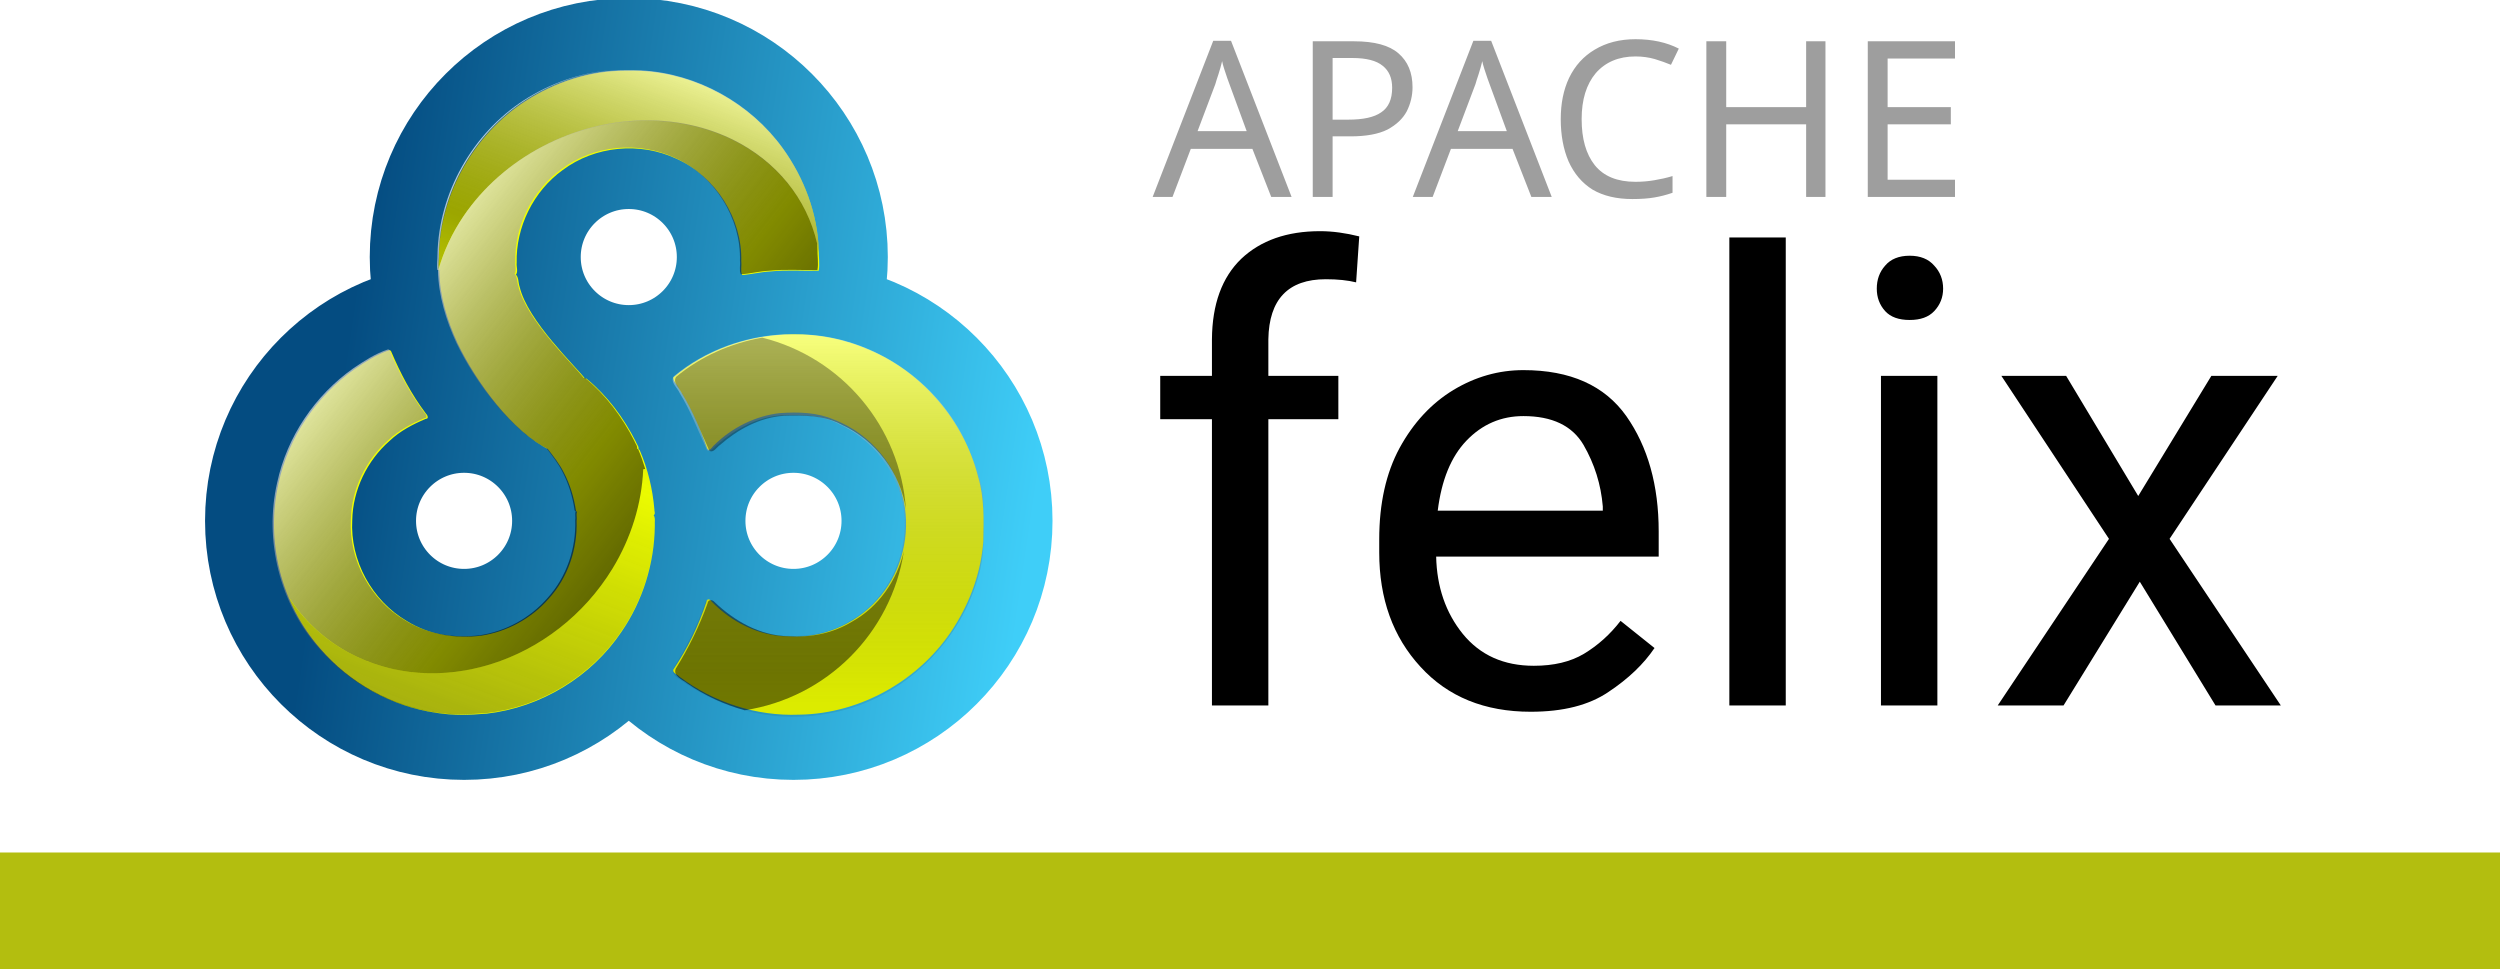
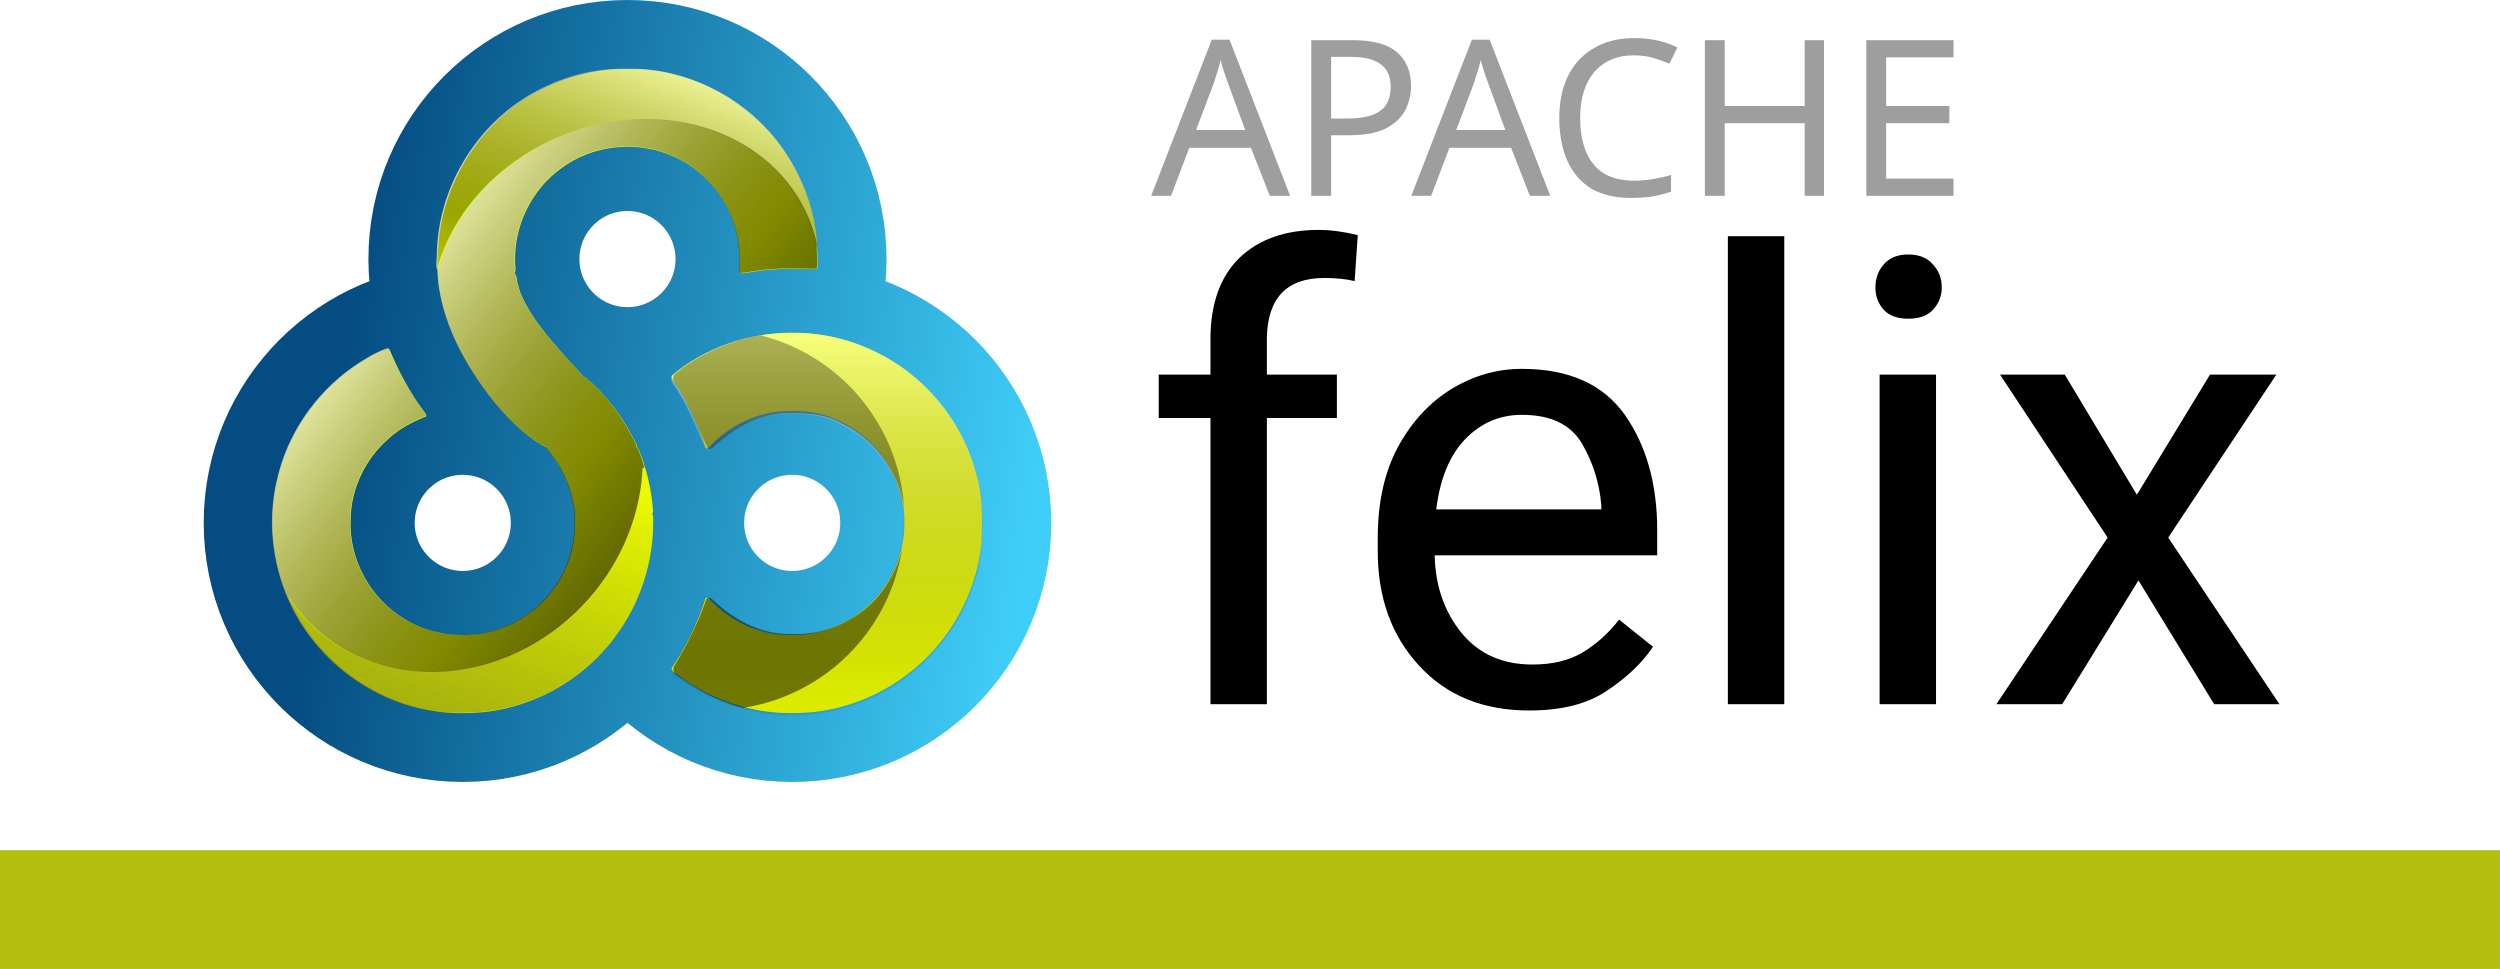
- <svg xmlns="http://www.w3.org/2000/svg" xmlns:xlink="http://www.w3.org/1999/xlink" width="74.78mm" height="28.98mm" version="1.1" viewBox="0 0 74.78 28.98">
-   <defs>
-     <linearGradient id="cvfd">
-       <stop style="stop-color:#044c81" offset="0" />
-       <stop style="stop-color:#3fcef8" offset="1" />
+ <svg xmlns="http://www.w3.org/2000/svg" xmlns:xlink="http://www.w3.org/1999/xlink" width="74.78mm" height="28.984mm" viewBox="0 0 74.78 28.984" version="1.1" id="svg1608">
+   <defs id="defs1602">
+     <linearGradient id="linearGradient1805">
+       <stop id="stop1799" offset="0" style="stop-color:#000000;stop-opacity:1;" />
+       <stop style="stop-color:#000000;stop-opacity:0.569" offset="0.441" id="stop1801" />
+       <stop id="stop1803" offset="1" style="stop-color:#ffffff;stop-opacity:0.955" />
    </linearGradient>
-     <linearGradient id="cvfa" x1="-128.7" x2="-114.5" y1="145" y2="147.1" gradientUnits="userSpaceOnUse" xlink:href="#cvfd" />
-     <linearGradient id="cvfc" x1="92.68" x2="92.68" y1="79.24" y2="37.57" gradientTransform="matrix(.2646 0 0 .2646 -148.4 132.4)" gradientUnits="userSpaceOnUse">
-       <stop style="stop-opacity:.078" offset="0" />
-       <stop style="stop-color:#fff;stop-opacity:.49" offset="1" />
+     <linearGradient id="linearGradient1672">
+       <stop style="stop-color:#000000;stop-opacity:1;" offset="0" id="stop1668" />
+       <stop id="stop1674" offset="0.493" style="stop-color:#000000;stop-opacity:0.506;" />
+       <stop style="stop-color:#fff8b9;stop-opacity:0.715" offset="1" id="stop1670" />
    </linearGradient>
-     <linearGradient id="cvfb" x1="85.89" x2="85.89" y1="40.03" y2="76.01" gradientTransform="matrix(.2646 0 0 .2646 -148.3 132.4)" gradientUnits="userSpaceOnUse">
-       <stop style="stop-opacity:.311" offset="0" />
-       <stop style="stop-opacity:.492" offset="1" />
+     <linearGradient id="linearGradient1625">
+       <stop style="stop-color:#2b2b2b;stop-opacity:0.581" offset="0" id="stop1621" />
+       <stop id="stop1629" offset="0.426" style="stop-color:#101010;stop-opacity:0.024" />
+       <stop id="stop1627" offset="0.689" style="stop-color:#000000;stop-opacity:0.522" />
+       <stop style="stop-color:#ffffff;stop-opacity:0.976" offset="1" id="stop1623" />
    </linearGradient>
-     <linearGradient id="cvff" x1="-135.1" x2="-127.4" y1="154.6" y2="134.2" gradientTransform="translate(-.0167 -.008352)" gradientUnits="userSpaceOnUse">
-       <stop style="stop-color:#2b2b2b;stop-opacity:.581" offset="0" />
-       <stop style="stop-color:#101010;stop-opacity:.024" offset=".426" />
-       <stop style="stop-opacity:.522" offset=".689" />
-       <stop style="stop-color:#fff;stop-opacity:.977" offset="1" />
+     <linearGradient id="linearGradient6478">
+       <stop style="stop-color:#000000;stop-opacity:0.311" offset="0" id="stop6474" />
+       <stop style="stop-color:#000000;stop-opacity:0.492" offset="1" id="stop6476" />
    </linearGradient>
-     <linearGradient id="cvfe" x1="-124.9" x2="-137.3" y1="149.7" y2="140.1" gradientTransform="matrix(1 0 0 1.001 .02011 -.1262)" gradientUnits="userSpaceOnUse">
-       <stop offset="0" />
-       <stop style="stop-opacity:.569" offset=".441" />
-       <stop style="stop-color:#fff;stop-opacity:.955" offset="1" />
+     <linearGradient id="linearGradient6421">
+       <stop id="stop6417" offset="0" style="stop-color:#000000;stop-opacity:0.078" />
+       <stop id="stop6419" offset="1" style="stop-color:#ffffff;stop-opacity:0.49" />
    </linearGradient>
+     <linearGradient id="linearGradient2463">
+       <stop style="stop-color:#044c81;stop-opacity:1" offset="0" id="stop2459" />
+       <stop style="stop-color:#3fcef8;stop-opacity:1" offset="1" id="stop2461" />
+     </linearGradient>
+     <linearGradient xlink:href="#linearGradient2463" id="linearGradient2465" x1="-128.739" y1="145.04" x2="-114.474" y2="147.134" gradientUnits="userSpaceOnUse" />
+     <linearGradient xlink:href="#linearGradient2463" id="linearGradient2547" gradientUnits="userSpaceOnUse" x1="-128.739" y1="145.04" x2="-114.474" y2="147.134" />
+     <linearGradient xlink:href="#linearGradient2463" id="linearGradient2549" gradientUnits="userSpaceOnUse" x1="-128.739" y1="145.04" x2="-114.474" y2="147.134" />
+     <linearGradient xlink:href="#linearGradient2463" id="linearGradient2551" gradientUnits="userSpaceOnUse" x1="-128.739" y1="145.04" x2="-114.474" y2="147.134" />
+     <linearGradient xlink:href="#linearGradient2463" id="linearGradient2553" gradientUnits="userSpaceOnUse" x1="-128.739" y1="145.04" x2="-114.474" y2="147.134" />
+     <linearGradient gradientUnits="userSpaceOnUse" y2="208.31" x2="131.26" y1="208.31" x1="294.96" id="linearGradient942">
+       <stop id="stop928" stop-color="#013869" offset="0" style="stop-color:#46b6ee;stop-opacity:1" />
+       <stop id="stop940" stop-color="#28afe2" offset="1" style="stop-color:#023b6e;stop-opacity:1" />
+     </linearGradient>
+     <linearGradient gradientTransform="matrix(0.2645833,0,0,0.2645833,-216.7978,109.6563)" id="a9af9cce-d912-4d92-a082-6fd2ed211a79" x1="72.174" y1="70.028" x2="243.375" y2="75.026" xlink:href="#linearGradient942" />
+     <linearGradient id="33e92ffa-e06e-430a-a651-abffcadb5c40" x1="66.01" y1="285.48" x2="66.01" y2="121.1" xlink:href="#82b819fe-8123-4299-ad9d-e1fba66fe067-1" gradientTransform="matrix(-0.07705235,0,0,-0.06652123,-130.7467,163.9676)" />
+     <linearGradient id="82b819fe-8123-4299-ad9d-e1fba66fe067-1" x1="294.96" y1="208.31" x2="131.26" y2="208.31" gradientUnits="userSpaceOnUse">
+       <stop offset="0" stop-color="#013869" id="stop2" />
+       <stop offset="0.1" stop-color="#095081" id="stop4" />
+       <stop offset="0.28" stop-color="#1472a4" id="stop6" />
+       <stop offset="0.45" stop-color="#1d8dbf" id="stop8" />
+       <stop offset="0.63" stop-color="#23a0d3" id="stop10" />
+       <stop offset="0.81" stop-color="#27abde" id="stop12" />
+       <stop offset="1" stop-color="#28afe2" id="stop14" />
+     </linearGradient>
+     <linearGradient xlink:href="#linearGradient6421" id="linearGradient6415" x1="92.681" y1="79.24" x2="92.681" y2="37.572" gradientUnits="userSpaceOnUse" gradientTransform="matrix(0.2645833,0,0,0.2645833,-148.3556,132.3671)" />
+     <linearGradient gradientTransform="matrix(0.2645833,0,0,0.2645833,-148.2961,132.3524)" xlink:href="#linearGradient6478" id="linearGradient6415-8" x1="85.891" y1="40.026" x2="85.891" y2="76.013" gradientUnits="userSpaceOnUse" />
+     <linearGradient xlink:href="#linearGradient1625" id="linearGradient1619" x1="-135.079" y1="154.608" x2="-127.425" y2="134.198" gradientUnits="userSpaceOnUse" gradientTransform="translate(-0.01670434,-0.00835217)" />
+     <linearGradient xlink:href="#linearGradient1672" id="linearGradient1666" x1="-124.903" y1="149.691" x2="-137.865" y2="139.602" gradientUnits="userSpaceOnUse" />
+     <linearGradient gradientTransform="matrix(1,0,0,1.000868,0.02011167,-0.1262167)" xlink:href="#linearGradient1805" id="linearGradient1666-6" x1="-124.903" y1="149.691" x2="-137.346" y2="140.121" gradientUnits="userSpaceOnUse" />
  </defs>
-   <g transform="translate(148.4 -132.3)">
-     <g transform="matrix(1.468 0 0 1.468 51.16 -71.99)" style="stroke:url(#cvfa)">
-       <g transform="translate(-19.73 14.36)" style="stroke:url(#cvfa)" />
-       <path d="m-121.4 144.4a1.728 1.728 0 0 1-1.728 1.728 1.728 1.728 0 0 1-1.728-1.728 1.728 1.728 0 0 1 1.728-1.728 1.728 1.728 0 0 1 1.728 1.728zm6.157 5.375a4.529 4.529 0 0 1-4.529 4.529 4.529 4.529 0 0 1-4.529-4.529 4.529 4.529 0 0 1 4.529-4.529 4.529 4.529 0 0 1 4.529 4.529zm-2.801 0a1.728 1.728 0 0 1-1.728 1.728 1.728 1.728 0 0 1-1.728-1.728 1.728 1.728 0 0 1 1.728-1.728 1.728 1.728 0 0 1 1.728 1.728zm-3.911 0a4.529 4.529 0 0 1-4.529 4.529 4.529 4.529 0 0 1-4.529-4.529 4.529 4.529 0 0 1 4.529-4.529 4.529 4.529 0 0 1 4.529 4.529zm-2.801 0a1.728 1.728 0 0 1-1.728 1.728 1.728 1.728 0 0 1-1.728-1.728 1.728 1.728 0 0 1 1.728-1.728 1.728 1.728 0 0 1 1.728 1.728zm6.157-5.375a4.529 4.529 0 0 1-4.529 4.529 4.529 4.529 0 0 1-4.529-4.529 4.529 4.529 0 0 1 4.529-4.529 4.529 4.529 0 0 1 4.529 4.529z" style="fill:none;stroke-linecap:round;stroke-linejoin:bevel;stroke-width:1.498;stroke:url(#cvfa)" />
+   <g id="layer1" transform="translate(148.3556,-132.3337)">
+     <g id="g2314" transform="matrix(1.468156,0,0,1.468156,51.15667,-71.98628)" style="stroke:url(#linearGradient2465)">
+       <g transform="translate(-19.72659,14.36309)" id="g2279" style="stroke:url(#linearGradient2551)">
+         <g id="g2263" transform="translate(0.06681737,-0.3560447)" style="stroke:url(#linearGradient2547)" />
+         <g id="g2259" transform="translate(0.06681733,-0.5240437)" style="stroke:url(#linearGradient2549)" />
+       </g>
+       <path id="path2164-9" style="opacity:1;fill:none;fill-opacity:1;stroke:url(#linearGradient2553);stroke-width:1.498;stroke-linecap:round;stroke-linejoin:bevel;stroke-miterlimit:4;stroke-dasharray:none;stroke-opacity:1" d="m -121.381,144.446 a 1.728,1.728 0 0 1 -1.728,1.728 1.728,1.728 0 0 1 -1.728,-1.728 1.728,1.728 0 0 1 1.728,-1.728 1.728,1.728 0 0 1 1.728,1.728 z m 6.157,5.375 a 4.529,4.529 0 0 1 -4.529,4.529 4.529,4.529 0 0 1 -4.529,-4.529 4.529,4.529 0 0 1 4.529,-4.529 4.529,4.529 0 0 1 4.529,4.529 z m -2.801,0 a 1.728,1.728 0 0 1 -1.728,1.728 1.728,1.728 0 0 1 -1.728,-1.728 1.728,1.728 0 0 1 1.728,-1.728 1.728,1.728 0 0 1 1.728,1.728 z m -3.911,0 a 4.529,4.529 0 0 1 -4.529,4.529 4.529,4.529 0 0 1 -4.529,-4.529 4.529,4.529 0 0 1 4.529,-4.529 4.529,4.529 0 0 1 4.529,4.529 z m -2.801,0 a 1.728,1.728 0 0 1 -1.728,1.728 1.728,1.728 0 0 1 -1.728,-1.728 1.728,1.728 0 0 1 1.728,-1.728 1.728,1.728 0 0 1 1.728,1.728 z m 6.157,-5.375 a 4.529,4.529 0 0 1 -4.529,4.529 4.529,4.529 0 0 1 -4.529,-4.529 4.529,4.529 0 0 1 4.529,-4.529 4.529,4.529 0 0 1 4.529,4.529 z" />
    </g>
-     <path d="m-124.7 142.3c-1.285 0.013-2.577 0.455-3.559 1.29-9e-3 0.119 0.117 0.217 0.165 0.324 0.362 0.563 0.631 1.179 0.851 1.81 0.074 0.102 0.151-0.072 0.208-0.112 0.529-0.519 1.233-0.878 1.974-0.956 0.545-0.038 1.104-0.023 1.613 0.199 1.111 0.422 1.963 1.467 2.118 2.646 0.138 0.977-0.163 2.019-0.839 2.751-0.666 0.738-1.673 1.161-2.668 1.085-0.864-0.012-1.689-0.434-2.284-1.052-0.043-0.072-0.145-0.081-0.149 0.021-0.235 0.715-0.567 1.401-0.992 2.025-0.023 0.103 0.129 0.144 0.184 0.209 1.02 0.77 2.302 1.188 3.581 1.137 1.853-0.025 3.646-1.054 4.633-2.617 0.486-0.768 0.81-1.652 0.875-2.562 0.012-0.648 0.037-1.31-0.155-1.937-0.423-1.675-1.659-3.114-3.247-3.792-0.725-0.319-1.517-0.479-2.309-0.469zm-7.049 3.041c-0.069 0.034-0.079 0.129-0.119 0.189-0.032 0.086-0.14 0.11-0.143 0.202 0.157 0.201 0.357 0.464 0.472 0.693 0.189 0.36 0.307 0.749 0.367 1.149 8e-3 0.048 0.065 0.047 0.092 0.021 0.734 0.138 1.484 0.145 2.227 0.116 0.072-0.029 0.019-0.124 0.026-0.184-0.053-0.603-0.195-1.2-0.435-1.756-0.032-0.074-0.12-0.023-0.177-0.031-0.441 0.023-0.882-0.01-1.313-0.104-0.339-0.067-0.665-0.182-0.99-0.294l-5e-3 -3.9e-4zm-5.007-2.565c-0.373 0.123-0.71 0.344-1.034 0.564-1.145 0.808-1.982 2.043-2.278 3.415-0.395 1.726 0.08 3.623 1.25 4.953 0.877 1.018 2.117 1.717 3.449 1.911 0.504 0.087 1.021 0.069 1.528 0.028 1.619-0.185 3.133-1.105 4.039-2.46 0.629-0.921 0.975-2.029 0.988-3.144-9e-3 -0.115 0.032-0.281-0.057-0.361-0.745 0.02-1.493 0.025-2.223-0.123-0.102 0.06-0.037 0.219-0.059 0.314 0.028 0.843-0.254 1.698-0.829 2.33-0.518 0.596-1.254 0.997-2.034 1.113-0.759 0.091-1.558-0.029-2.215-0.439-1.042-0.61-1.703-1.813-1.632-3.023 0.017-0.896 0.444-1.777 1.117-2.367 0.307-0.292 0.693-0.495 1.081-0.658 0.108-7.8e-4 0.049-0.121 1.5e-4 -0.165-0.429-0.569-0.76-1.201-1.036-1.856-0.01-0.021-0.032-0.034-0.055-0.032zm2.074-2.414c-0.192 7e-3 -0.393-3e-3 -0.577 0.048 0.013 0.749 0.237 1.487 0.549 2.165 0.547 1.145 1.627 2.639 2.768 3.192 0.531-0.675 0.988-1.745 1.064-2.115-0.293-0.389-1.743-1.751-1.979-2.777-0.043-0.114-0.023-0.267-0.107-0.358-0.566-0.106-1.144-0.162-1.72-0.154zm4.985-5.946c-1.056-3e-3 -2.102 0.34-2.987 0.909-1.539 0.994-2.547 2.768-2.589 4.602 2e-3 0.157-0.031 0.322-4e-3 0.474 0.499 8e-3 1.005-0.033 1.505 0.024 0.267 0.012 0.532 0.093 0.796 0.102 0.088-0.093 0.015-0.249 0.031-0.365-0.027-1.069 0.501-2.145 1.376-2.775 0.961-0.723 2.314-0.85 3.398-0.341 1.178 0.526 1.98 1.793 1.944 3.076 0.017 0.131-0.029 0.286 0.026 0.404 0.273-0.015 0.555-0.093 0.835-0.105 0.483-0.052 0.973-0.014 1.455-0.022 0.038-0.198-4e-3 -0.426 1e-3 -0.635-0.037-1.081-0.439-2.136-1.067-3.011-0.976-1.357-2.58-2.246-4.25-2.333-0.157-5e-3 -0.314-6e-3 -0.471-5e-3zm-1.19 9.207c-0.158 0.138-0.238 0.352-0.355 0.525-0.212 0.369-0.411 0.75-0.557 1.15 0.037 0.108 0.197 0.11 0.286 0.159 0.695 0.242 1.438 0.375 2.174 0.308 0.106-0.051-0.023-0.182-0.042-0.254-0.363-0.715-0.853-1.374-1.474-1.884-0.01-4e-3 -0.021-7e-3 -0.032-4e-3z" style="fill:#efff00" />
-     <g transform="translate(46.95 21.59)" />
-     <rect x="-148.4" y="157.8" width="74.78" height="3.554" style="fill:#b3be0f" />
-     <text x="-113.922" y="138.191" style="fill:#9e9e9e;font-family:'Myriad Pro';font-size:6.519px;letter-spacing:0px;line-height:125%;stroke-width:.237px;word-spacing:0px" xml:space="preserve">
-       <tspan x="-113.922" y="138.191" style="fill:#9e9e9e;stroke-width:.237px">APACHE</tspan>
+     <path id="path2300" style="opacity:1;fill:#efff00;fill-opacity:1;stroke:none;stroke-width:0.111;stroke-linecap:round;stroke-linejoin:bevel;stroke-miterlimit:4;stroke-dasharray:none;stroke-opacity:1" d="m -124.703,142.284 c -1.285,0.013 -2.577,0.455 -3.559,1.29 -0.009,0.12 0.117,0.217 0.165,0.324 0.362,0.563 0.631,1.179 0.851,1.81 0.074,0.102 0.151,-0.072 0.208,-0.112 0.529,-0.519 1.233,-0.878 1.974,-0.956 0.545,-0.038 1.104,-0.023 1.613,0.199 1.111,0.422 1.963,1.467 2.118,2.646 0.138,0.977 -0.163,2.019 -0.839,2.751 -0.667,0.738 -1.673,1.161 -2.668,1.085 -0.864,-0.012 -1.689,-0.434 -2.284,-1.052 -0.043,-0.072 -0.145,-0.081 -0.149,0.021 -0.235,0.715 -0.567,1.401 -0.992,2.025 -0.023,0.103 0.129,0.144 0.184,0.209 1.02,0.77 2.302,1.188 3.581,1.137 1.853,-0.025 3.646,-1.054 4.633,-2.617 0.486,-0.768 0.81,-1.652 0.875,-2.562 0.012,-0.648 0.037,-1.31 -0.155,-1.937 -0.423,-1.675 -1.659,-3.114 -3.247,-3.792 -0.725,-0.319 -1.517,-0.479 -2.309,-0.469 z m -7.049,3.041 c -0.069,0.034 -0.079,0.129 -0.119,0.189 -0.032,0.086 -0.14,0.11 -0.143,0.202 0.157,0.201 0.357,0.464 0.472,0.693 0.189,0.36 0.307,0.749 0.367,1.149 0.008,0.048 0.065,0.047 0.092,0.021 0.733,0.138 1.484,0.145 2.227,0.116 0.072,-0.029 0.019,-0.124 0.026,-0.184 -0.053,-0.603 -0.195,-1.2 -0.435,-1.756 -0.032,-0.074 -0.12,-0.023 -0.178,-0.031 -0.441,0.023 -0.882,-0.01 -1.313,-0.104 -0.339,-0.067 -0.665,-0.182 -0.99,-0.294 l -0.005,-3.9e-4 z m -5.007,-2.565 c -0.373,0.123 -0.71,0.344 -1.034,0.564 -1.145,0.808 -1.982,2.043 -2.278,3.415 -0.395,1.726 0.08,3.623 1.25,4.953 0.877,1.018 2.117,1.717 3.449,1.911 0.504,0.087 1.021,0.069 1.528,0.028 1.619,-0.185 3.133,-1.105 4.039,-2.46 0.629,-0.921 0.974,-2.029 0.988,-3.144 -0.009,-0.115 0.032,-0.281 -0.057,-0.361 -0.745,0.02 -1.493,0.025 -2.223,-0.123 -0.102,0.06 -0.037,0.219 -0.059,0.314 0.028,0.843 -0.254,1.698 -0.829,2.33 -0.518,0.596 -1.254,0.997 -2.034,1.113 -0.759,0.091 -1.558,-0.029 -2.215,-0.439 -1.042,-0.61 -1.703,-1.813 -1.632,-3.023 0.017,-0.896 0.444,-1.777 1.117,-2.367 0.307,-0.292 0.693,-0.495 1.081,-0.658 0.108,-7.8e-4 0.049,-0.121 1.5e-4,-0.164 -0.429,-0.569 -0.76,-1.201 -1.036,-1.856 -0.01,-0.021 -0.032,-0.034 -0.055,-0.032 z m 2.074,-2.414 c -0.192,0.007 -0.393,-0.003 -0.577,0.048 0.013,0.749 0.237,1.487 0.55,2.165 0.547,1.145 1.627,2.639 2.768,3.192 0.531,-0.675 0.988,-1.745 1.064,-2.115 -0.293,-0.389 -1.743,-1.751 -1.979,-2.777 -0.043,-0.114 -0.023,-0.267 -0.107,-0.358 -0.566,-0.106 -1.144,-0.162 -1.72,-0.155 z m 4.985,-5.946 c -1.056,-0.003 -2.102,0.34 -2.987,0.909 -1.539,0.994 -2.547,2.768 -2.589,4.602 0.002,0.157 -0.031,0.321 -0.004,0.474 0.499,0.008 1.005,-0.033 1.505,0.024 0.267,0.012 0.532,0.093 0.796,0.102 0.088,-0.093 0.015,-0.249 0.031,-0.365 -0.027,-1.069 0.501,-2.145 1.376,-2.775 0.961,-0.723 2.314,-0.85 3.398,-0.341 1.178,0.526 1.98,1.793 1.944,3.076 0.017,0.131 -0.029,0.286 0.026,0.404 0.273,-0.015 0.555,-0.093 0.835,-0.105 0.483,-0.052 0.973,-0.014 1.455,-0.022 0.038,-0.198 -0.004,-0.426 0.001,-0.635 -0.037,-1.081 -0.439,-2.136 -1.067,-3.011 -0.976,-1.357 -2.58,-2.246 -4.25,-2.333 -0.157,-0.005 -0.314,-0.006 -0.471,-0.005 z m -1.19,9.207 c -0.158,0.138 -0.238,0.352 -0.355,0.526 -0.212,0.369 -0.411,0.75 -0.557,1.15 0.037,0.108 0.197,0.11 0.286,0.159 0.695,0.242 1.438,0.375 2.174,0.308 0.106,-0.051 -0.023,-0.182 -0.042,-0.254 -0.363,-0.715 -0.853,-1.374 -1.474,-1.884 -0.01,-0.004 -0.021,-0.007 -0.032,-0.004 z" />
+     <g transform="translate(46.94643,21.59064)" id="g2314-6">
+       <g transform="translate(-19.72659,14.36309)" id="g2279-2" />
+     </g>
+     <rect style="opacity:1;fill:#b3be0f;fill-opacity:1;stroke:none;stroke-width:2.889;stroke-linecap:round;stroke-linejoin:bevel;stroke-miterlimit:4;stroke-dasharray:none;stroke-opacity:1" id="rect2537" width="74.78" height="3.554" x="-148.356" y="157.763" />
+     <text xml:space="preserve" style="font-style:normal;font-variant:normal;font-weight:normal;font-stretch:normal;font-size:6.519px;line-height:125%;font-family:'Myriad Pro';-inkscape-font-specification:'Myriad Pro';letter-spacing:0px;word-spacing:0px;fill:#9e9e9e;fill-opacity:1;stroke:none;stroke-width:0.237px;stroke-linecap:butt;stroke-linejoin:miter;stroke-opacity:1" x="-113.922" y="138.191" id="text2541">
+       <tspan id="tspan2539" x="-113.922" y="138.191" style="fill:#9e9e9e;fill-opacity:1;stroke-width:0.237px">APACHE</tspan>
    </text>
-     <text x="-114.257" y="153.4" style="fill:#000000;font-family:'Myriad Pro';font-size:18.66px;letter-spacing:0px;line-height:125%;stroke-width:.679px;word-spacing:0px" xml:space="preserve">
-       <tspan x="-114.257" y="153.4" style="font-family:Roboto;stroke-width:.679px">felix</tspan>
+     <text xml:space="preserve" style="font-style:normal;font-variant:normal;font-weight:normal;font-stretch:normal;font-size:18.661px;line-height:125%;font-family:'Myriad Pro';-inkscape-font-specification:'Myriad Pro';letter-spacing:0px;word-spacing:0px;fill:#000000;fill-opacity:1;stroke:none;stroke-width:0.679px;stroke-linecap:butt;stroke-linejoin:miter;stroke-opacity:1" x="-114.257" y="153.4" id="text2545">
+       <tspan id="tspan2543" x="-114.257" y="153.4" style="font-style:normal;font-variant:normal;font-weight:normal;font-stretch:normal;font-family:Roboto;-inkscape-font-specification:Roboto;stroke-width:0.679px">felix</tspan>
    </text>
-     <path d="m-124.9 142.3c-1.209 0.041-2.413 0.482-3.345 1.256-0.119 0.176 0.114 0.348 0.175 0.5 0.335 0.538 0.555 1.135 0.817 1.708 0.117 0.087 0.226-0.112 0.319-0.168 0.531-0.466 1.196-0.827 1.91-0.873 0.586-0.015 1.203-0.023 1.732 0.268 1.163 0.529 1.991 1.756 1.954 3.049-0.017 1.142-0.631 2.276-1.641 2.837-0.569 0.348-1.239 0.483-1.901 0.44-0.838-0.013-1.618-0.452-2.216-1.025-0.066-0.077-0.195-0.083-0.209 0.041-0.245 0.683-0.568 1.337-0.951 1.953-0.091 0.222 0.208 0.331 0.342 0.439 1.24 0.864 2.828 1.206 4.312 0.913 2.078-0.358 3.846-1.988 4.437-4.003 0.249-0.741 0.191-1.535 0.182-2.304-0.026-0.661-0.295-1.285-0.565-1.88-0.913-1.884-2.953-3.177-5.054-3.15-0.099-2e-3 -0.199-1e-3 -0.298 1.6e-4z" style="fill:url(#cvfc)" />
-     <path d="m-125.6 142.4c-0.94 0.164-1.842 0.563-2.575 1.172-0.119 0.176 0.114 0.349 0.175 0.5 0.335 0.538 0.555 1.135 0.818 1.708 0.117 0.087 0.226-0.112 0.318-0.169 0.531-0.466 1.196-0.827 1.91-0.873 0.586-0.015 1.203-0.023 1.732 0.268 1.004 0.456 1.757 1.433 1.92 2.524a5.696 5.696 0 0 0-4.298-5.131zm4.238 6.385c-0.207 0.874-0.755 1.668-1.548 2.108-0.569 0.348-1.239 0.483-1.901 0.439-0.838-0.013-1.618-0.452-2.215-1.025-0.066-0.077-0.195-0.083-0.209 0.041-0.245 0.683-0.568 1.337-0.951 1.953-0.091 0.222 0.208 0.331 0.342 0.439 0.523 0.364 1.108 0.634 1.72 0.805a5.696 5.696 0 0 0 4.762-4.759z" style="fill:url(#cvfb)" />
-     <path d="m-129.7 134.4c-1.056-3e-3 -2.102 0.341-2.987 0.909-1.539 0.994-2.547 2.768-2.588 4.602 2e-3 0.148-0.026 0.303-7e-3 0.448a5.134 5.94 67.02 0 1 0.741-1.579 5.134 5.94 67.02 0 1 5.501-2.868 5.134 5.94 67.02 0 1 2.559 0.577 5.134 5.94 67.02 0 1 2.573 3.364c-1e-3 -0.035-4e-3 -0.07-4e-3 -0.104-0.037-1.081-0.439-2.136-1.067-3.011-0.976-1.357-2.58-2.246-4.25-2.333-0.157-5e-3 -0.314-6e-3 -0.471-5e-3zm0.637 11.92a5.134 5.94 67.02 0 1-0.1 0.022 5.428 6.03 43.83 0 1-0.916 2.963 5.428 6.03 43.83 0 1-7.921 2.501 5.428 6.03 43.83 0 1-1.765-1.643c0.23 0.555 0.546 1.075 0.944 1.528 0.877 1.018 2.117 1.717 3.449 1.91 0.504 0.087 1.021 0.069 1.529 0.028 1.619-0.185 3.132-1.106 4.039-2.46 0.629-0.921 0.975-2.029 0.988-3.144-8e-3 -0.104 0.019-0.246-0.039-0.332 0.07-0.029 0.018-0.124 0.025-0.183-0.036-0.403-0.115-0.802-0.232-1.189z" style="fill:url(#cvff);opacity:.671" />
-     <circle cx="-150.7" cy="134.2" r="0" style="fill-opacity:.416;fill:#ff00b9" />
-     <path d="m-130.1 134.4c-0.932 0.066-1.842 0.392-2.626 0.896-1.539 0.995-2.547 2.77-2.588 4.606 2e-3 0.158-0.03 0.322-4e-3 0.475 0.022 3.5e-4 0.044-6.9e-4 0.066-5.2e-4 -0.016 3e-3 -0.032 5e-3 -0.047 9e-3 0.013 0.749 0.237 1.488 0.549 2.167 0.536 1.123 1.584 2.578 2.7 3.157-1.1e-4 2e-3 -2e-3 2e-3 -2e-3 4e-3 0.157 0.201 0.358 0.465 0.472 0.694 0.189 0.36 0.307 0.749 0.366 1.15 4e-3 0.022 0.018 0.032 0.035 0.036-0.032 0.075 3e-3 0.188-0.015 0.262 0.028 0.844-0.254 1.7-0.829 2.333-0.518 0.597-1.253 0.998-2.034 1.114-0.759 0.091-1.558-0.029-2.215-0.44-1.042-0.61-1.703-1.815-1.632-3.026 0.017-0.897 0.444-1.779 1.117-2.369 0.307-0.292 0.693-0.495 1.081-0.659 0.108-7.7e-4 0.05-0.121 5.2e-4 -0.165-0.429-0.569-0.761-1.202-1.037-1.858-0.01-0.021-0.032-0.034-0.055-0.032-0.373 0.123-0.711 0.345-1.035 0.564-1.145 0.809-1.981 2.044-2.277 3.418-0.395 1.727 0.081 3.626 1.25 4.957 0.877 1.019 2.117 1.718 3.449 1.912 0.383 0.066 0.773 0.071 1.161 0.052-0.374 0.017-0.751 0.01-1.12-0.054-1.332-0.194-2.572-0.893-3.449-1.912-0.398-0.454-0.714-0.974-0.944-1.529a5.43 6.032 43.59 0 0 1.765 1.645 5.43 6.032 43.59 0 0 7.921-2.503 5.43 6.032 43.59 0 0 0.916-2.965 5.137 5.941 66.9 0 0 0.06-0.013c-0.059-0.195-0.124-0.387-0.205-0.574-0.01-0.022-0.026-0.031-0.043-0.036 0.032-0.061-0.059-0.163-0.075-0.223-0.363-0.716-0.853-1.375-1.474-1.885-0.01-4e-3 -0.021-7e-3 -0.032-4e-3l-6e-3 6e-3c-0.32-0.41-1.729-1.746-1.962-2.758-0.043-0.114-0.023-0.267-0.106-0.358-2e-3 -3.8e-4 -4e-3 -6.5e-4 -6e-3 -1e-3 0.072-0.094 7e-3 -0.242 0.023-0.353-0.027-1.07 0.501-2.146 1.377-2.777 0.961-0.724 2.313-0.851 3.398-0.341 1.178 0.526 1.98 1.795 1.945 3.079 0.017 0.131-0.03 0.286 0.026 0.404 0.273-0.015 0.555-0.093 0.836-0.105 0.483-0.052 0.973-0.014 1.455-0.022 0.038-0.198-4e-3 -0.426 1e-3 -0.636-2e-3 -0.056-9e-3 -0.111-0.013-0.167a5.137 5.941 66.9 0 0-2.517-3.098 5.137 5.941 66.9 0 0-2.559-0.578 5.137 5.941 66.9 0 0-5.501 2.87 5.137 5.941 66.9 0 0-0.741 1.581c-0.019-0.145 9e-3 -0.3 7e-3 -0.448 0.041-1.836 1.049-3.611 2.588-4.606 0.773-0.496 1.668-0.822 2.585-0.894z" style="fill:url(#cvfe);opacity:.8" />
+     <path style="opacity:1;fill:url(#linearGradient6415);fill-opacity:1;stroke:none;stroke-width:0.038;stroke-linecap:round;stroke-linejoin:bevel;stroke-miterlimit:4;stroke-dasharray:none;stroke-opacity:1" d="m -124.901,142.294 c -1.209,0.041 -2.413,0.482 -3.345,1.256 -0.119,0.176 0.114,0.348 0.175,0.5 0.335,0.538 0.555,1.135 0.817,1.708 0.117,0.087 0.226,-0.112 0.319,-0.168 0.531,-0.466 1.196,-0.827 1.91,-0.873 0.585,-0.015 1.203,-0.023 1.732,0.268 1.163,0.529 1.991,1.756 1.954,3.049 -0.017,1.142 -0.631,2.276 -1.641,2.837 -0.569,0.348 -1.239,0.483 -1.901,0.44 -0.838,-0.013 -1.618,-0.452 -2.216,-1.025 -0.066,-0.077 -0.195,-0.083 -0.209,0.041 -0.245,0.683 -0.568,1.337 -0.951,1.953 -0.091,0.222 0.208,0.331 0.342,0.439 1.24,0.864 2.828,1.206 4.312,0.913 2.078,-0.358 3.846,-1.988 4.437,-4.003 0.249,-0.741 0.19,-1.535 0.182,-2.304 -0.026,-0.661 -0.295,-1.285 -0.565,-1.88 -0.913,-1.884 -2.953,-3.177 -5.054,-3.15 -0.099,-0.002 -0.199,-0.001 -0.298,1.6e-4 z" id="path6407" />
+     <path style="opacity:1;fill:url(#linearGradient6415-8);fill-opacity:1;stroke:none;stroke-width:0.038;stroke-linecap:round;stroke-linejoin:bevel;stroke-miterlimit:4;stroke-dasharray:none;stroke-opacity:1" d="m -125.612,142.363 c -0.94,0.164 -1.842,0.563 -2.575,1.172 -0.119,0.176 0.114,0.349 0.175,0.5 0.335,0.538 0.555,1.135 0.818,1.708 0.117,0.087 0.226,-0.112 0.318,-0.168 0.531,-0.466 1.196,-0.827 1.91,-0.873 0.586,-0.015 1.203,-0.023 1.732,0.268 1.004,0.456 1.757,1.433 1.92,2.524 a 5.696,5.696 0 0 0 -4.298,-5.131 z m 4.239,6.385 c -0.207,0.874 -0.755,1.668 -1.548,2.108 -0.569,0.348 -1.239,0.483 -1.901,0.439 -0.838,-0.013 -1.618,-0.452 -2.215,-1.025 -0.066,-0.077 -0.195,-0.083 -0.209,0.041 -0.245,0.683 -0.568,1.337 -0.951,1.953 -0.091,0.222 0.208,0.331 0.342,0.439 0.523,0.364 1.108,0.634 1.72,0.805 a 5.696,5.696 0 0 0 4.763,-4.759 z" id="path6407-1" />
+     <path style="opacity:0.671;fill:url(#linearGradient1619);fill-opacity:1;stroke:none;stroke-width:0.111;stroke-linecap:round;stroke-linejoin:bevel;stroke-miterlimit:4;stroke-dasharray:none;stroke-opacity:1" d="m -129.694,134.388 c -1.056,-0.003 -2.102,0.341 -2.987,0.909 -1.539,0.994 -2.547,2.768 -2.588,4.602 0.002,0.148 -0.026,0.303 -0.007,0.448 a 5.134,5.94 67.023 0 1 0.741,-1.579 5.134,5.94 67.023 0 1 5.501,-2.868 5.134,5.94 67.023 0 1 2.559,0.577 5.134,5.94 67.023 0 1 2.573,3.364 c -10e-4,-0.035 -0.004,-0.07 -0.004,-0.104 -0.037,-1.081 -0.439,-2.136 -1.067,-3.011 -0.976,-1.357 -2.58,-2.246 -4.25,-2.333 -0.157,-0.005 -0.314,-0.006 -0.471,-0.005 z m 0.637,11.922 a 5.134,5.94 67.023 0 1 -0.1,0.022 5.428,6.03 43.826 0 1 -0.916,2.963 5.428,6.03 43.826 0 1 -7.921,2.501 5.428,6.03 43.826 0 1 -1.765,-1.643 c 0.23,0.555 0.546,1.075 0.944,1.528 0.877,1.018 2.117,1.717 3.449,1.91 0.504,0.087 1.021,0.069 1.529,0.028 1.619,-0.185 3.132,-1.106 4.039,-2.46 0.629,-0.921 0.974,-2.029 0.988,-3.144 -0.008,-0.104 0.019,-0.246 -0.039,-0.332 0.07,-0.029 0.018,-0.124 0.025,-0.183 -0.036,-0.403 -0.115,-0.802 -0.232,-1.189 z" id="path2300-1" />
+     <circle style="opacity:1;fill:#ff00b9;fill-opacity:0.416;stroke:none;stroke-width:0.36;stroke-linecap:round;stroke-linejoin:bevel;stroke-miterlimit:4;stroke-dasharray:none;stroke-opacity:1" id="path6595-3" cx="-150.744" cy="134.206" r="0" />
+     <path style="opacity:0.8;fill:url(#linearGradient1666-6);fill-opacity:1;stroke:none;stroke-width:0.111;stroke-linecap:round;stroke-linejoin:bevel;stroke-miterlimit:4;stroke-dasharray:none;stroke-opacity:1" d="m -130.076,134.394 c -0.932,0.066 -1.842,0.392 -2.626,0.896 -1.539,0.994 -2.547,2.77 -2.588,4.606 0.002,0.157 -0.03,0.322 -0.004,0.475 0.022,3.5e-4 0.044,-6.9e-4 0.066,-5.2e-4 -0.016,0.003 -0.032,0.005 -0.047,0.009 0.013,0.749 0.237,1.488 0.549,2.167 0.536,1.123 1.584,2.578 2.7,3.157 -1.1e-4,0.002 -0.002,0.002 -0.002,0.004 0.157,0.201 0.358,0.465 0.472,0.694 0.189,0.36 0.307,0.749 0.366,1.15 0.004,0.022 0.018,0.032 0.035,0.036 -0.032,0.075 0.003,0.188 -0.015,0.262 0.028,0.844 -0.254,1.7 -0.829,2.333 -0.518,0.597 -1.253,0.998 -2.034,1.114 -0.759,0.091 -1.558,-0.029 -2.215,-0.44 -1.042,-0.61 -1.703,-1.815 -1.632,-3.026 0.017,-0.897 0.444,-1.779 1.117,-2.369 0.307,-0.292 0.693,-0.495 1.081,-0.659 0.108,-7.7e-4 0.05,-0.121 5.2e-4,-0.164 -0.429,-0.569 -0.761,-1.202 -1.037,-1.858 -0.01,-0.021 -0.032,-0.034 -0.055,-0.032 -0.373,0.123 -0.711,0.345 -1.035,0.564 -1.145,0.809 -1.981,2.044 -2.277,3.418 -0.395,1.727 0.081,3.626 1.25,4.957 0.877,1.019 2.117,1.718 3.449,1.912 0.383,0.066 0.773,0.071 1.161,0.052 -0.375,0.017 -0.751,0.01 -1.12,-0.054 -1.332,-0.194 -2.572,-0.893 -3.449,-1.912 -0.398,-0.453 -0.714,-0.974 -0.944,-1.529 a 5.43,6.032 43.589 0 0 1.765,1.645 5.43,6.032 43.589 0 0 7.921,-2.503 5.43,6.032 43.589 0 0 0.916,-2.965 5.137,5.941 66.899 0 0 0.06,-0.013 c -0.059,-0.195 -0.124,-0.387 -0.205,-0.574 -0.01,-0.022 -0.026,-0.031 -0.043,-0.036 0.032,-0.061 -0.059,-0.163 -0.075,-0.223 -0.363,-0.716 -0.853,-1.375 -1.474,-1.885 -0.01,-0.004 -0.021,-0.007 -0.032,-0.004 -0.002,0.002 -0.004,0.004 -0.006,0.006 -0.32,-0.41 -1.729,-1.746 -1.962,-2.758 -0.043,-0.114 -0.023,-0.267 -0.106,-0.358 -0.002,-3.8e-4 -0.004,-6.5e-4 -0.006,-0.001 0.072,-0.094 0.007,-0.242 0.023,-0.353 -0.027,-1.07 0.501,-2.146 1.377,-2.777 0.961,-0.724 2.313,-0.851 3.398,-0.341 1.178,0.526 1.98,1.795 1.945,3.079 0.017,0.131 -0.03,0.286 0.026,0.404 0.273,-0.015 0.555,-0.093 0.836,-0.106 0.483,-0.052 0.973,-0.014 1.455,-0.022 0.038,-0.198 -0.004,-0.426 0.001,-0.636 -0.002,-0.056 -0.009,-0.111 -0.013,-0.167 a 5.137,5.941 66.899 0 0 -2.517,-3.098 5.137,5.941 66.899 0 0 -2.559,-0.578 5.137,5.941 66.899 0 0 -5.501,2.87 5.137,5.941 66.899 0 0 -0.741,1.581 c -0.019,-0.145 0.009,-0.3 0.007,-0.448 0.041,-1.836 1.049,-3.611 2.588,-4.606 0.773,-0.496 1.668,-0.822 2.585,-0.894 z" id="path2300-5-6" />
  </g>
</svg>
